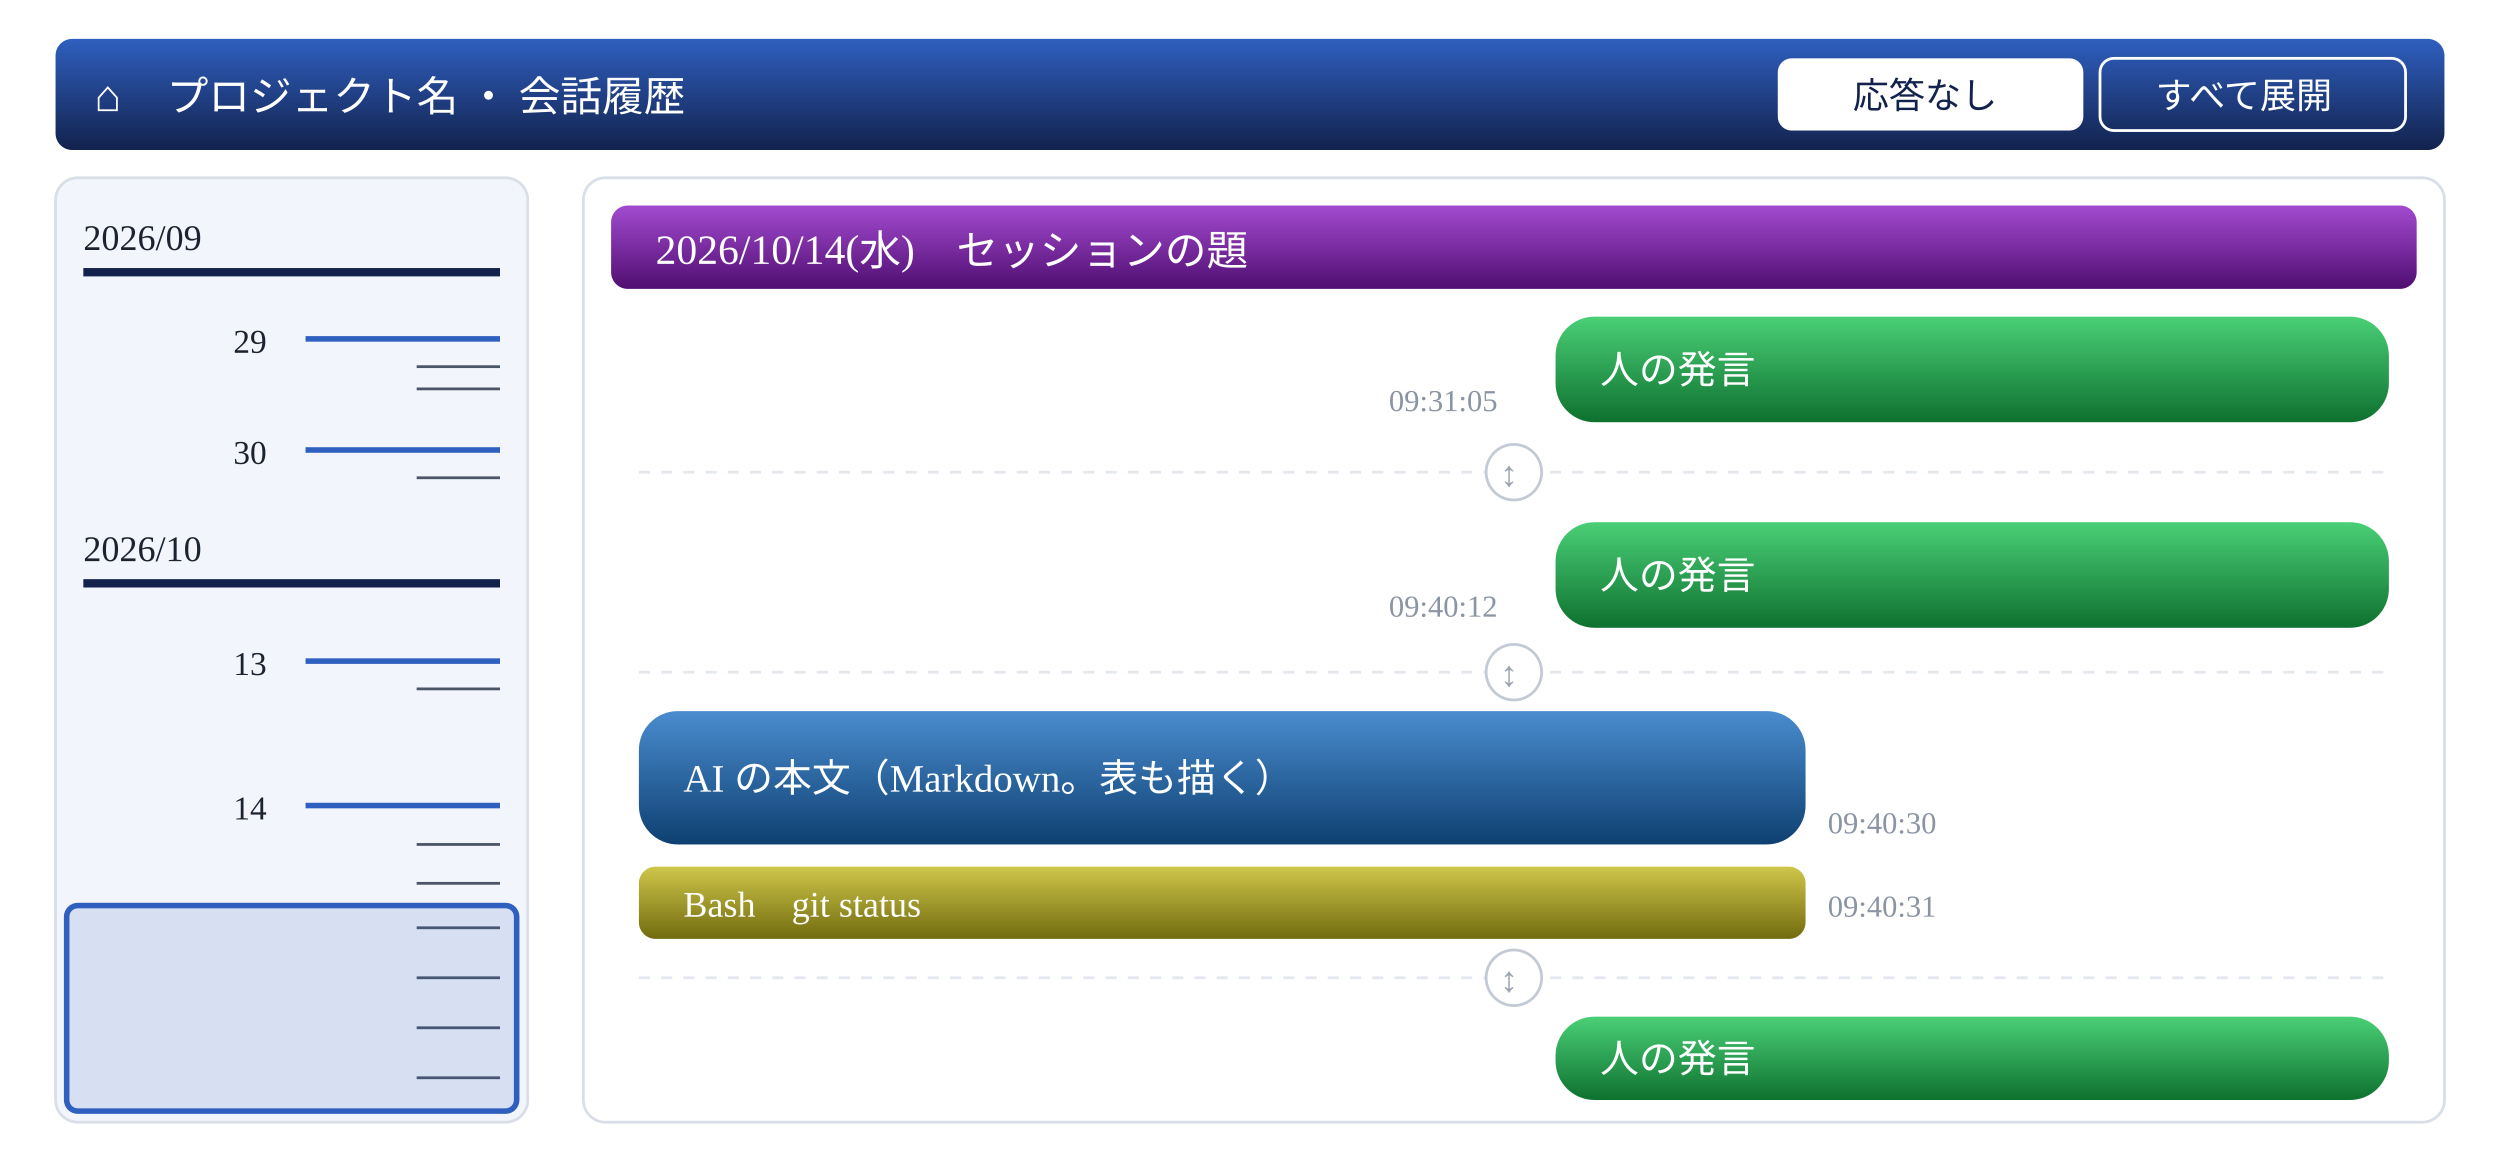
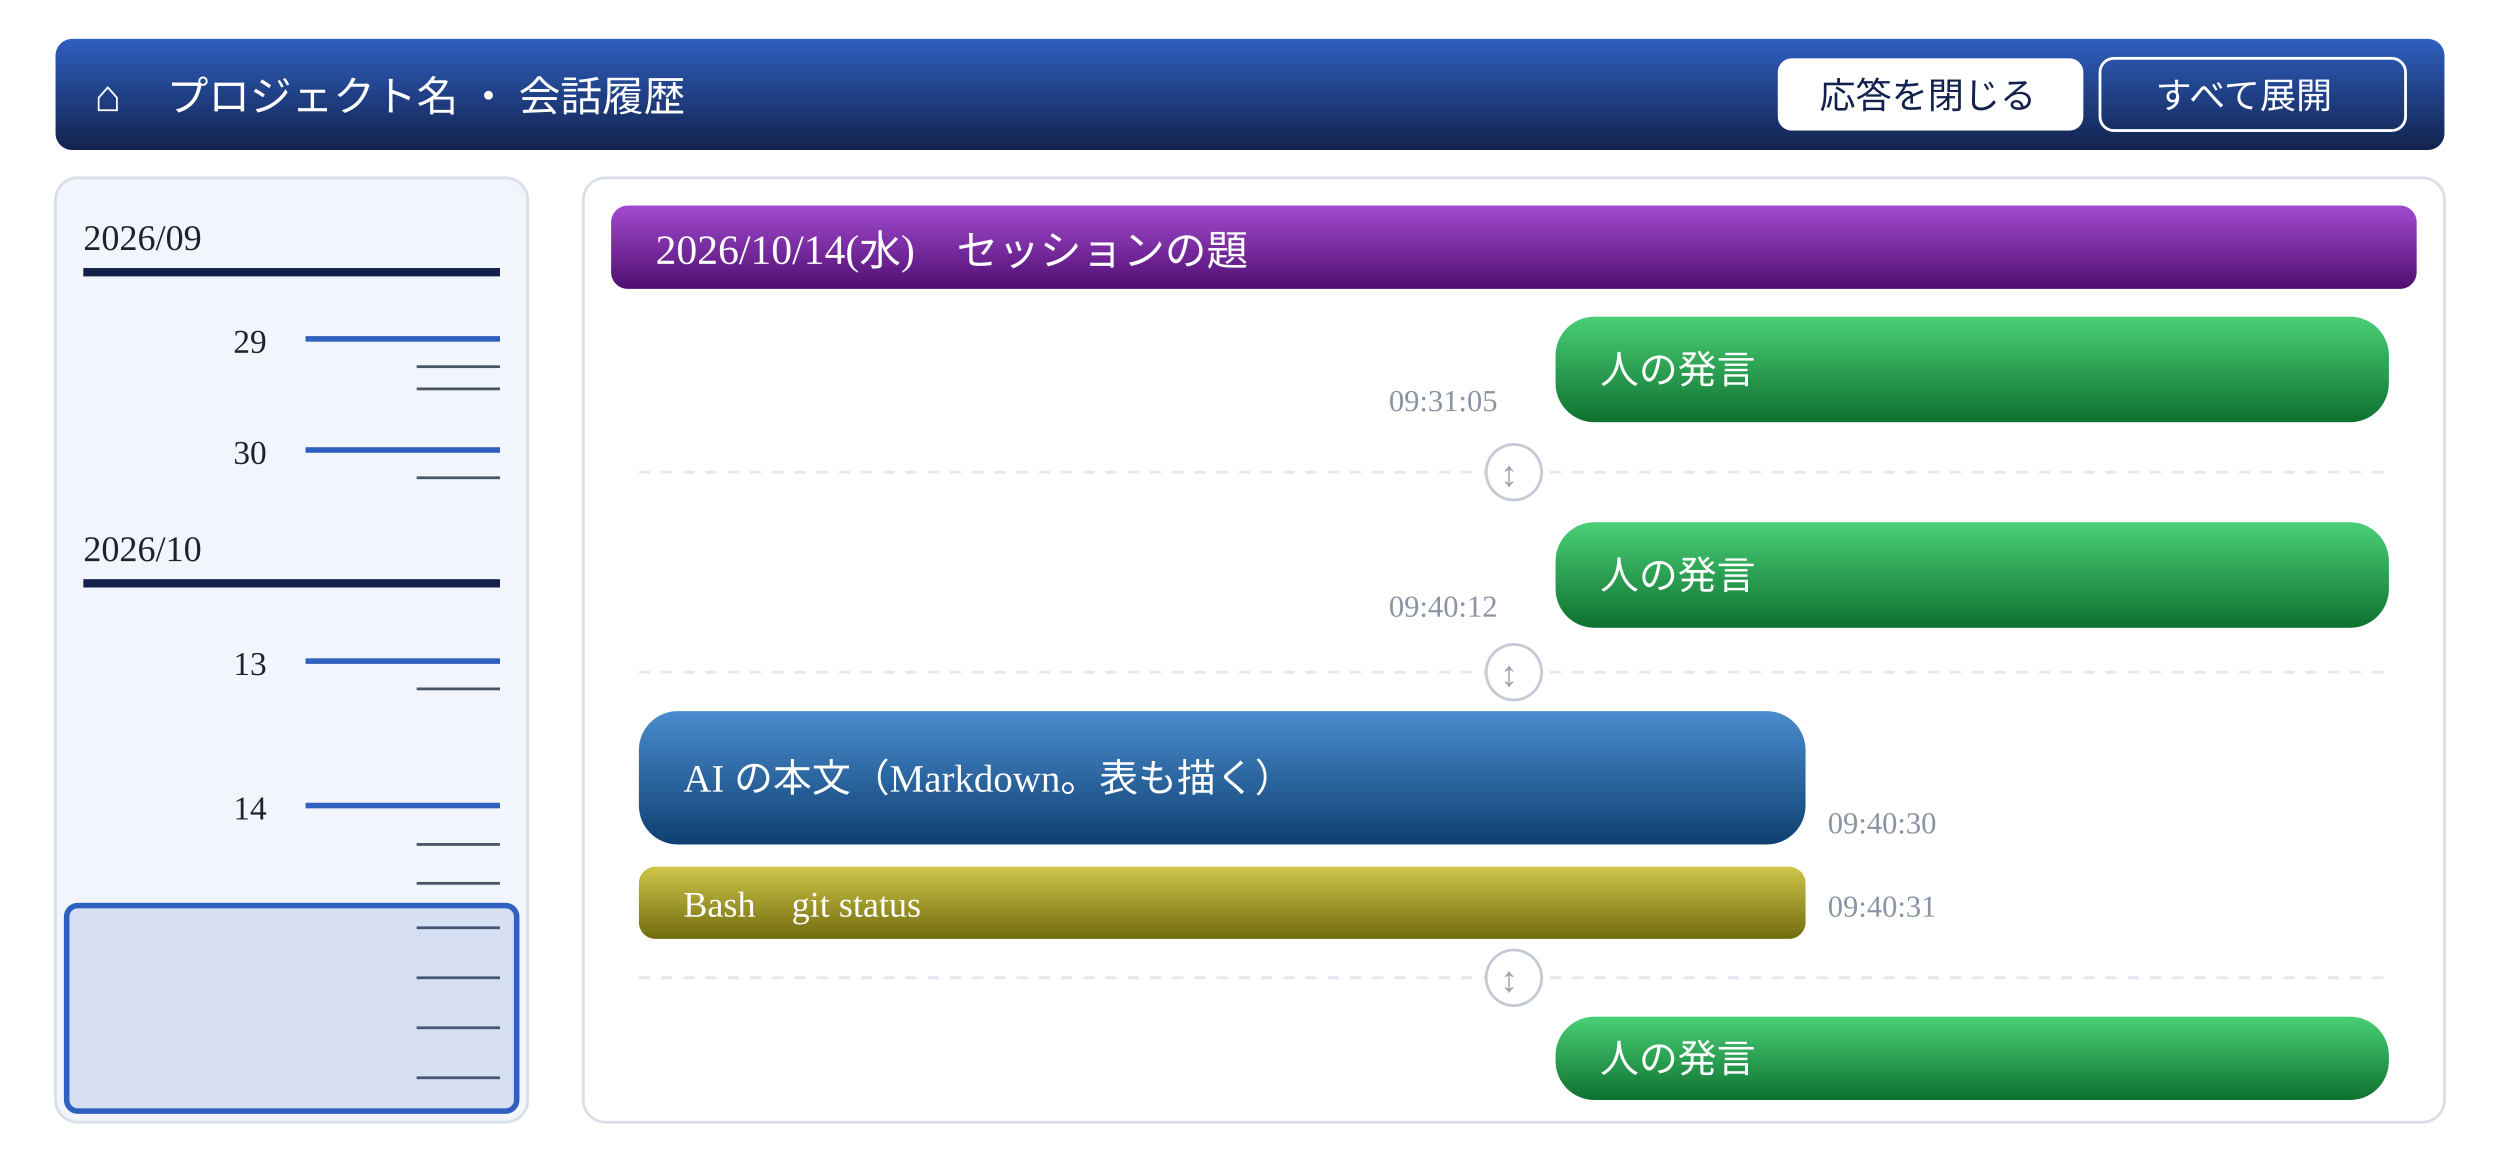
<svg xmlns="http://www.w3.org/2000/svg" viewBox="0 0 900 420" width="900" height="420" role="img" aria-label="ビューアの画面の見取り図">
  <defs>
    <linearGradient id="i1" x1="0" y1="1" x2="0" y2="0">
      <stop offset="0" stop-color="hsl(280,78%,25%)" />
      <stop offset="1" stop-color="hsl(280,58%,55%)" />
    </linearGradient>
    <linearGradient id="i2" x1="0" y1="1" x2="0" y2="0">
      <stop offset="0" stop-color="hsl(140,78%,25%)" />
      <stop offset="1" stop-color="hsl(140,58%,55%)" />
    </linearGradient>
    <linearGradient id="i3" x1="0" y1="1" x2="0" y2="0">
      <stop offset="0" stop-color="hsl(210,78%,25%)" />
      <stop offset="1" stop-color="hsl(210,58%,55%)" />
    </linearGradient>
    <linearGradient id="i4" x1="0" y1="1" x2="0" y2="0">
      <stop offset="0" stop-color="hsl(56,78%,25%)" />
      <stop offset="1" stop-color="hsl(56,58%,55%)" />
    </linearGradient>
    <linearGradient id="i5" x1="0" y1="1" x2="0" y2="0">
      <stop offset="0" stop-color="#12224d" />
      <stop offset="1" stop-color="#2f5fbf" />
    </linearGradient>
  </defs>
  <rect width="100%" height="100%" fill="#ffffff" />
  <rect width="100%" height="100%" fill="#ffffff" />
  <rect x="20" y="14" width="860" height="40" rx="6" fill="url(#i5)" />
  <text x="34" y="40" font-size="16" fill="#fff">⌂</text>
  <text x="60" y="40" font-size="15" fill="#fff">プロジェクト名 ・ 会話履歴</text>
  <rect x="640" y="21" width="110" height="26" rx="5" fill="#ffffff" />
-   <text x="667" y="39" font-size="13" fill="#12224d">応答なし</text>
+   <text x="655" y="39" font-size="13" fill="#12224d">応答を閉じる</text>
  <rect x="756" y="21" width="110" height="26" rx="5" fill="none" stroke="#fff" />
  <text x="776" y="39" font-size="13" fill="#fff">すべて展開</text>
  <rect x="20" y="64" width="170" height="340" rx="8" fill="#f2f5fb" stroke="#d9dfe8" />
  <text x="30" y="90" font-size="13" fill="#1c2330">2026/09</text>
  <line x1="30" y1="98" x2="180" y2="98" stroke="#12224d" stroke-width="3" />
  <line x1="110" y1="122" x2="180" y2="122" stroke="#2f5fbf" stroke-width="2" />
  <text x="84" y="127" font-size="12" fill="#1c2330">29</text>
  <line x1="150" y1="132" x2="180" y2="132" stroke="#4a5568" />
  <line x1="150" y1="140" x2="180" y2="140" stroke="#4a5568" />
  <line x1="110" y1="162" x2="180" y2="162" stroke="#2f5fbf" stroke-width="2" />
  <text x="84" y="167" font-size="12" fill="#1c2330">30</text>
  <line x1="150" y1="172" x2="180" y2="172" stroke="#4a5568" />
  <text x="30" y="202" font-size="13" fill="#1c2330">2026/10</text>
  <line x1="30" y1="210" x2="180" y2="210" stroke="#12224d" stroke-width="3" />
  <line x1="110" y1="238" x2="180" y2="238" stroke="#2f5fbf" stroke-width="2" />
  <text x="84" y="243" font-size="12" fill="#1c2330">13</text>
  <line x1="150" y1="248" x2="180" y2="248" stroke="#4a5568" />
  <line x1="110" y1="290" x2="180" y2="290" stroke="#2f5fbf" stroke-width="2" />
  <text x="84" y="295" font-size="12" fill="#1c2330">14</text>
  <line x1="150" y1="304" x2="180" y2="304" stroke="#4a5568" />
  <line x1="150" y1="318" x2="180" y2="318" stroke="#4a5568" />
  <line x1="150" y1="334" x2="180" y2="334" stroke="#4a5568" />
  <line x1="150" y1="352" x2="180" y2="352" stroke="#4a5568" />
  <line x1="150" y1="370" x2="180" y2="370" stroke="#4a5568" />
  <line x1="150" y1="388" x2="180" y2="388" stroke="#4a5568" />
  <rect x="24" y="326" width="162" height="74" rx="4" fill="rgba(47,95,191,0.14)" stroke="#2f5fbf" stroke-width="2" />
  <rect x="210" y="64" width="670" height="340" rx="8" fill="#ffffff" stroke="#d9dfe8" />
  <rect x="220" y="74" width="650" height="30" rx="6" fill="url(#i1)" />
  <text x="236" y="95" font-size="15" fill="#fff">2026/10/14(水)　セッションの題</text>
  <rect x="560" y="114" width="300" height="38" rx="14" fill="url(#i2)" />
  <text x="576" y="138" font-size="14" fill="#fff">人の発言</text>
  <text x="500" y="148" font-size="11" fill="#8a94a3">09:31:05</text>
  <line x1="230" y1="170" x2="860" y2="170" stroke="#e3e7ee" stroke-dasharray="4 4" />
  <circle cx="545" cy="170" r="10" fill="#ffffff" stroke="#c3cad5" />
  <text x="540" y="175" font-size="13" fill="#9aa3b0">↕</text>
  <rect x="560" y="188" width="300" height="38" rx="14" fill="url(#i2)" />
  <text x="576" y="212" font-size="14" fill="#fff">人の発言</text>
  <text x="500" y="222" font-size="11" fill="#8a94a3">09:40:12</text>
  <line x1="230" y1="242" x2="860" y2="242" stroke="#e3e7ee" stroke-dasharray="4 4" />
  <circle cx="545" cy="242" r="10" fill="#ffffff" stroke="#c3cad5" />
  <text x="540" y="247" font-size="13" fill="#9aa3b0">↕</text>
  <rect x="230" y="256" width="420" height="48" rx="14" fill="url(#i3)" />
  <text x="246" y="285" font-size="14" fill="#fff">AI の本文（Markdown。表も描く）</text>
  <text x="658" y="300" font-size="11" fill="#8a94a3">09:40:30</text>
  <rect x="230" y="312" width="420" height="26" rx="6" fill="url(#i4)" />
  <text x="246" y="330" font-size="13" fill="#fff">Bash　git status</text>
  <text x="658" y="330" font-size="11" fill="#8a94a3">09:40:31</text>
  <line x1="230" y1="352" x2="860" y2="352" stroke="#e3e7ee" stroke-dasharray="4 4" />
  <circle cx="545" cy="352" r="10" fill="#ffffff" stroke="#c3cad5" />
  <text x="540" y="357" font-size="13" fill="#9aa3b0">↕</text>
  <rect x="560" y="366" width="300" height="30" rx="14" fill="url(#i2)" />
  <text x="576" y="386" font-size="14" fill="#fff">人の発言</text>
</svg>
